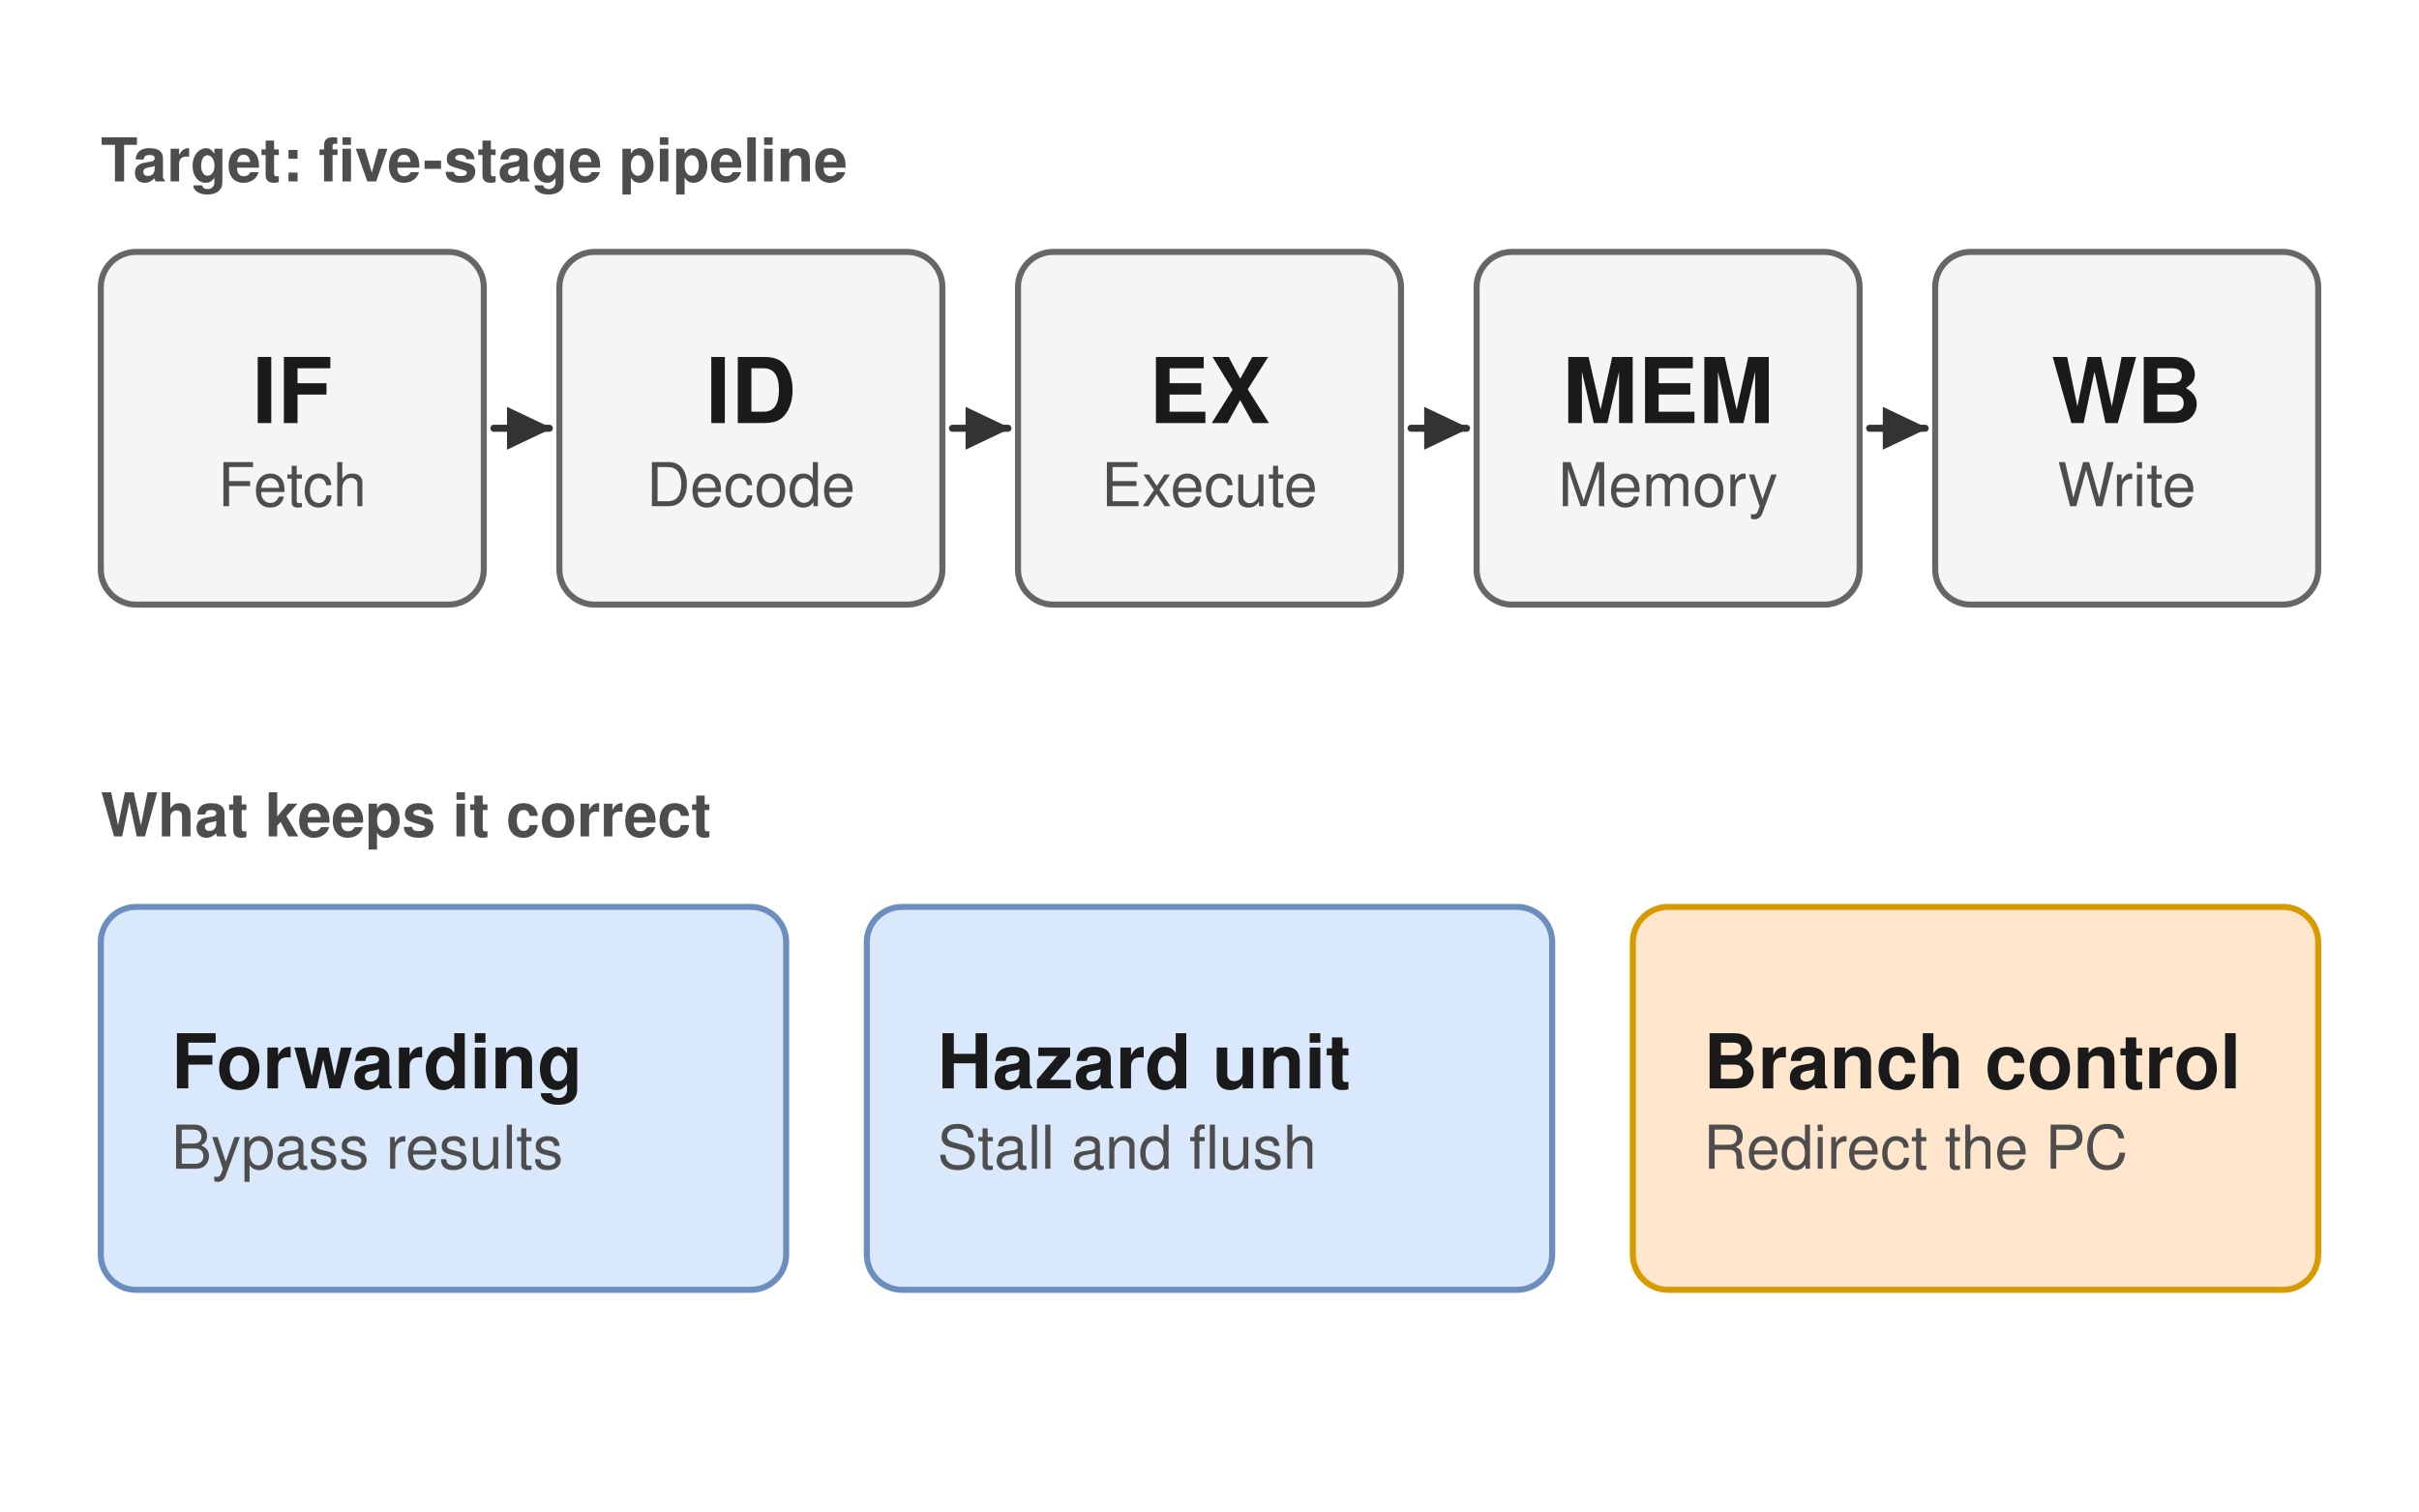
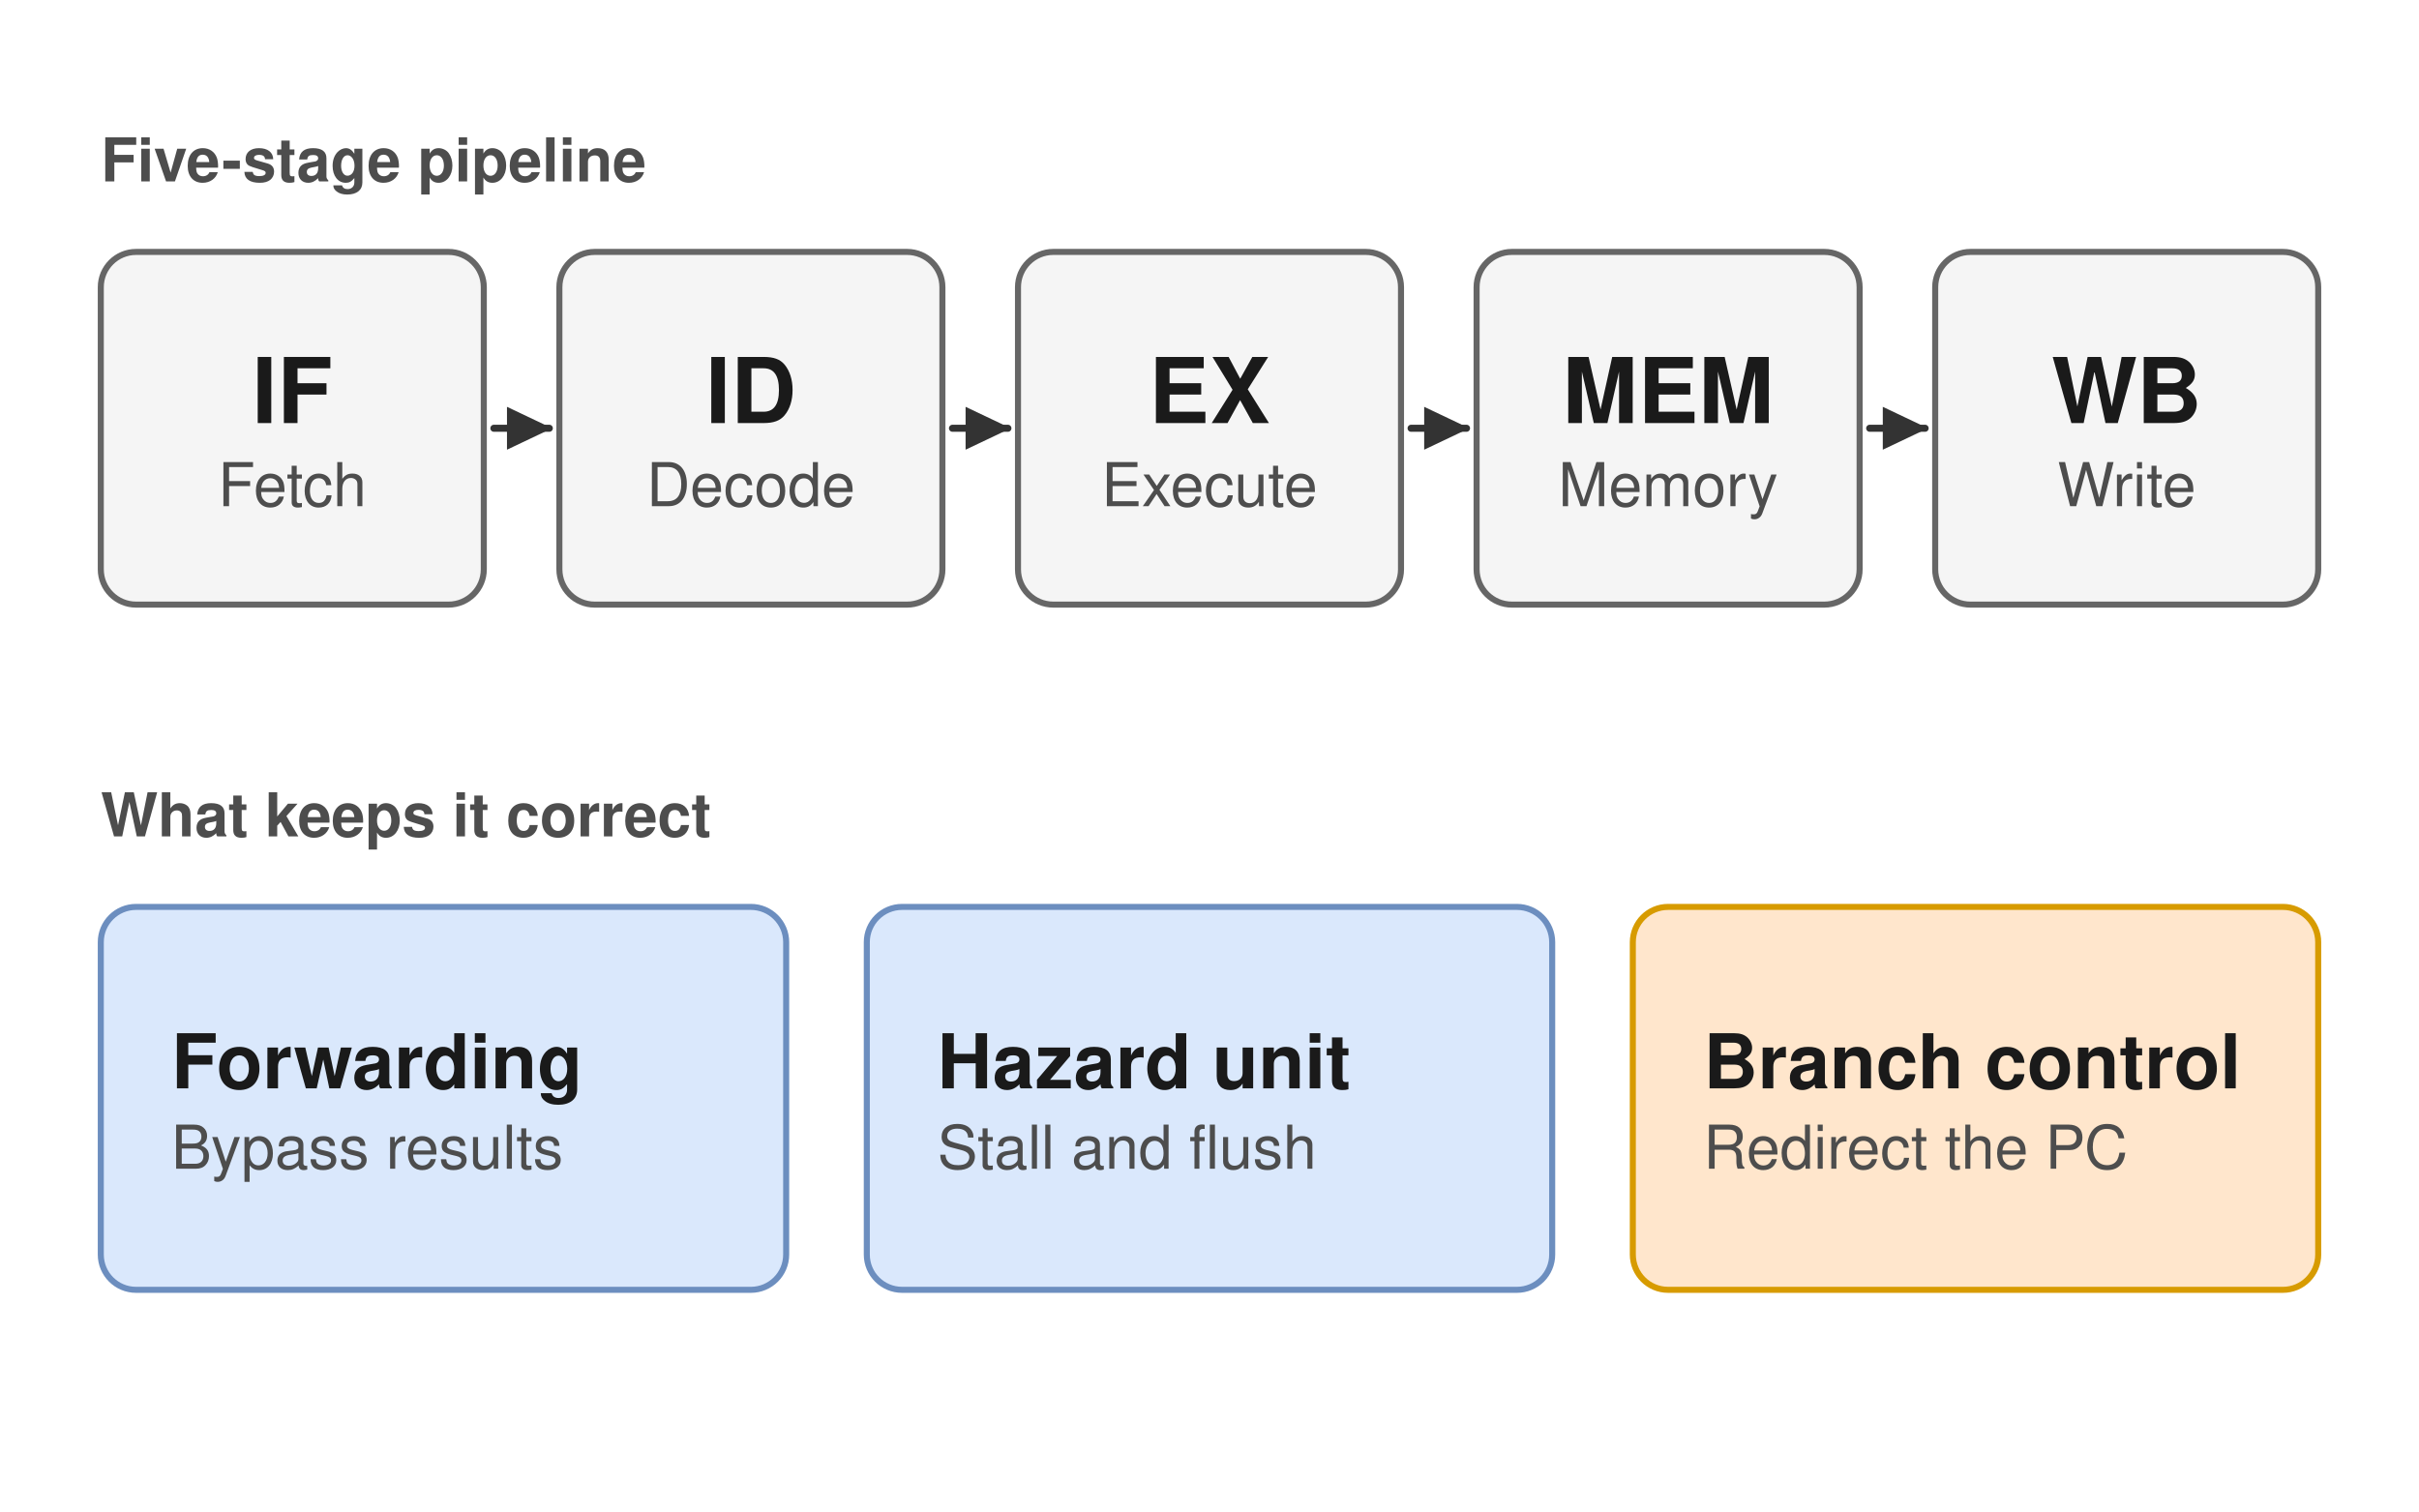
<svg xmlns="http://www.w3.org/2000/svg" viewBox="0 0 480 300" width="480" height="300" role="img" aria-labelledby="t d" font-family="Helvetica, Arial, sans-serif">
  <defs>
    <marker id="a_ink" viewBox="0 0 10 10" refX="8.5" refY="5" markerWidth="8" markerHeight="8" orient="auto-start-reverse">
      <path d="M1 1.2 L9 5 L1 8.8 Z" fill="#333333" />
    </marker>
    <marker id="a_teal" viewBox="0 0 10 10" refX="8.5" refY="5" markerWidth="8" markerHeight="8" orient="auto-start-reverse">
      <path d="M1 1.2 L9 5 L1 8.8 Z" fill="#3d6fa5" />
    </marker>
    <marker id="a_rust" viewBox="0 0 10 10" refX="8.5" refY="5" markerWidth="8" markerHeight="8" orient="auto-start-reverse">
      <path d="M1 1.2 L9 5 L1 8.8 Z" fill="#c47f00" />
    </marker>
    <marker id="a_mute" viewBox="0 0 10 10" refX="8.5" refY="5" markerWidth="8" markerHeight="8" orient="auto-start-reverse">
      <path d="M1 1.2 L9 5 L1 8.8 Z" fill="#4d4d4d" />
    </marker>
    <marker id="a_good" viewBox="0 0 10 10" refX="8.5" refY="5" markerWidth="8" markerHeight="8" orient="auto-start-reverse">
      <path d="M1 1.2 L9 5 L1 8.8 Z" fill="#4d8a3f" />
    </marker>
  </defs>
-   <text x="20" y="36" font-size="12" font-weight="700" fill="#4d4d4d" text-anchor="start">Target: five-stage pipeline</text>
+   <text x="20" y="36" font-size="12" font-weight="700" fill="#4d4d4d" text-anchor="start">Five-stage pipeline</text>
  <rect x="20" y="50" width="76" height="70" rx="7" fill="#f5f5f5" stroke="#666666" stroke-width="1.2" />
  <text x="58" y="83.97" font-size="18" font-weight="700" fill="#1a1a1a" text-anchor="middle">IF</text>
  <text x="58" y="100.46" font-size="12" font-weight="400" fill="#4d4d4d" text-anchor="middle">Fetch</text>
  <path d="M98 85 L109 85" fill="none" stroke="#333333" stroke-width="1.4" stroke-linejoin="round" stroke-linecap="round" marker-end="url(#a_ink)" />
  <rect x="111" y="50" width="76" height="70" rx="7" fill="#f5f5f5" stroke="#666666" stroke-width="1.2" />
  <text x="149" y="83.97" font-size="18" font-weight="700" fill="#1a1a1a" text-anchor="middle">ID</text>
  <text x="149" y="100.46" font-size="12" font-weight="400" fill="#4d4d4d" text-anchor="middle">Decode</text>
  <path d="M189 85 L200 85" fill="none" stroke="#333333" stroke-width="1.4" stroke-linejoin="round" stroke-linecap="round" marker-end="url(#a_ink)" />
  <rect x="202" y="50" width="76" height="70" rx="7" fill="#f5f5f5" stroke="#666666" stroke-width="1.2" />
  <text x="240" y="83.97" font-size="18" font-weight="700" fill="#1a1a1a" text-anchor="middle">EX</text>
  <text x="240" y="100.46" font-size="12" font-weight="400" fill="#4d4d4d" text-anchor="middle">Execute</text>
  <path d="M280 85 L291 85" fill="none" stroke="#333333" stroke-width="1.4" stroke-linejoin="round" stroke-linecap="round" marker-end="url(#a_ink)" />
  <rect x="293" y="50" width="76" height="70" rx="7" fill="#f5f5f5" stroke="#666666" stroke-width="1.2" />
  <text x="331" y="83.97" font-size="18" font-weight="700" fill="#1a1a1a" text-anchor="middle">MEM</text>
  <text x="331" y="100.46" font-size="12" font-weight="400" fill="#4d4d4d" text-anchor="middle">Memory</text>
  <path d="M371 85 L382 85" fill="none" stroke="#333333" stroke-width="1.4" stroke-linejoin="round" stroke-linecap="round" marker-end="url(#a_ink)" />
  <rect x="384" y="50" width="76" height="70" rx="7" fill="#f5f5f5" stroke="#666666" stroke-width="1.2" />
  <text x="422" y="83.97" font-size="18" font-weight="700" fill="#1a1a1a" text-anchor="middle">WB</text>
  <text x="422" y="100.46" font-size="12" font-weight="400" fill="#4d4d4d" text-anchor="middle">Write</text>
  <text x="20" y="166" font-size="12" font-weight="700" fill="#4d4d4d" text-anchor="start">What keeps it correct</text>
  <rect x="20" y="180" width="136" height="76" rx="7" fill="#dae8fc" stroke="#6c8ebf" stroke-width="1.2" />
  <text x="34" y="216.01" font-size="15" font-weight="700" fill="#1a1a1a" text-anchor="start">Forwarding</text>
  <text x="34" y="231.96" font-size="12" font-weight="400" fill="#4d4d4d" text-anchor="start">Bypass results</text>
  <rect x="172" y="180" width="136" height="76" rx="7" fill="#dae8fc" stroke="#6c8ebf" stroke-width="1.2" />
  <text x="186" y="216.01" font-size="15" font-weight="700" fill="#1a1a1a" text-anchor="start">Hazard unit</text>
  <text x="186" y="231.96" font-size="12" font-weight="400" fill="#4d4d4d" text-anchor="start">Stall and flush</text>
  <rect x="324" y="180" width="136" height="76" rx="7" fill="#ffe6cc" stroke="#d79b00" stroke-width="1.2" />
  <text x="338" y="216.01" font-size="15" font-weight="700" fill="#1a1a1a" text-anchor="start">Branch control</text>
  <text x="338" y="231.96" font-size="12" font-weight="400" fill="#4d4d4d" text-anchor="start">Redirect the PC</text>
</svg>
